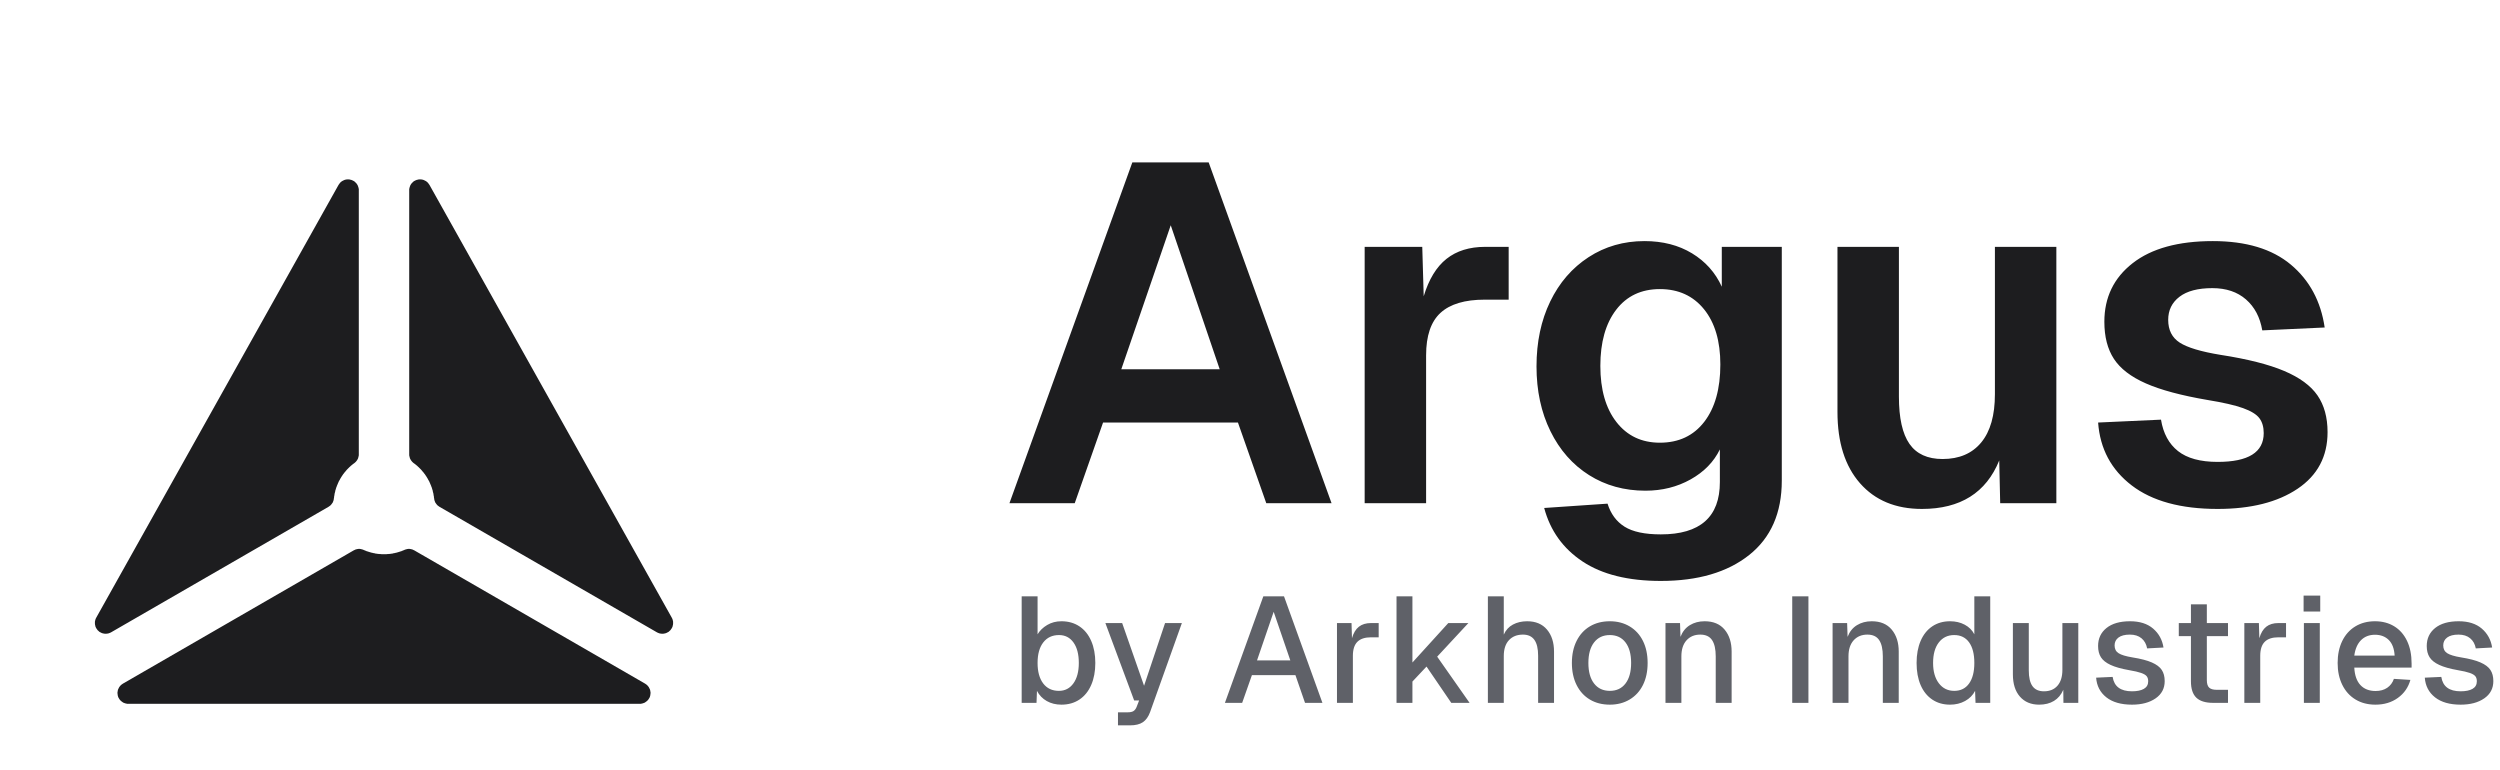
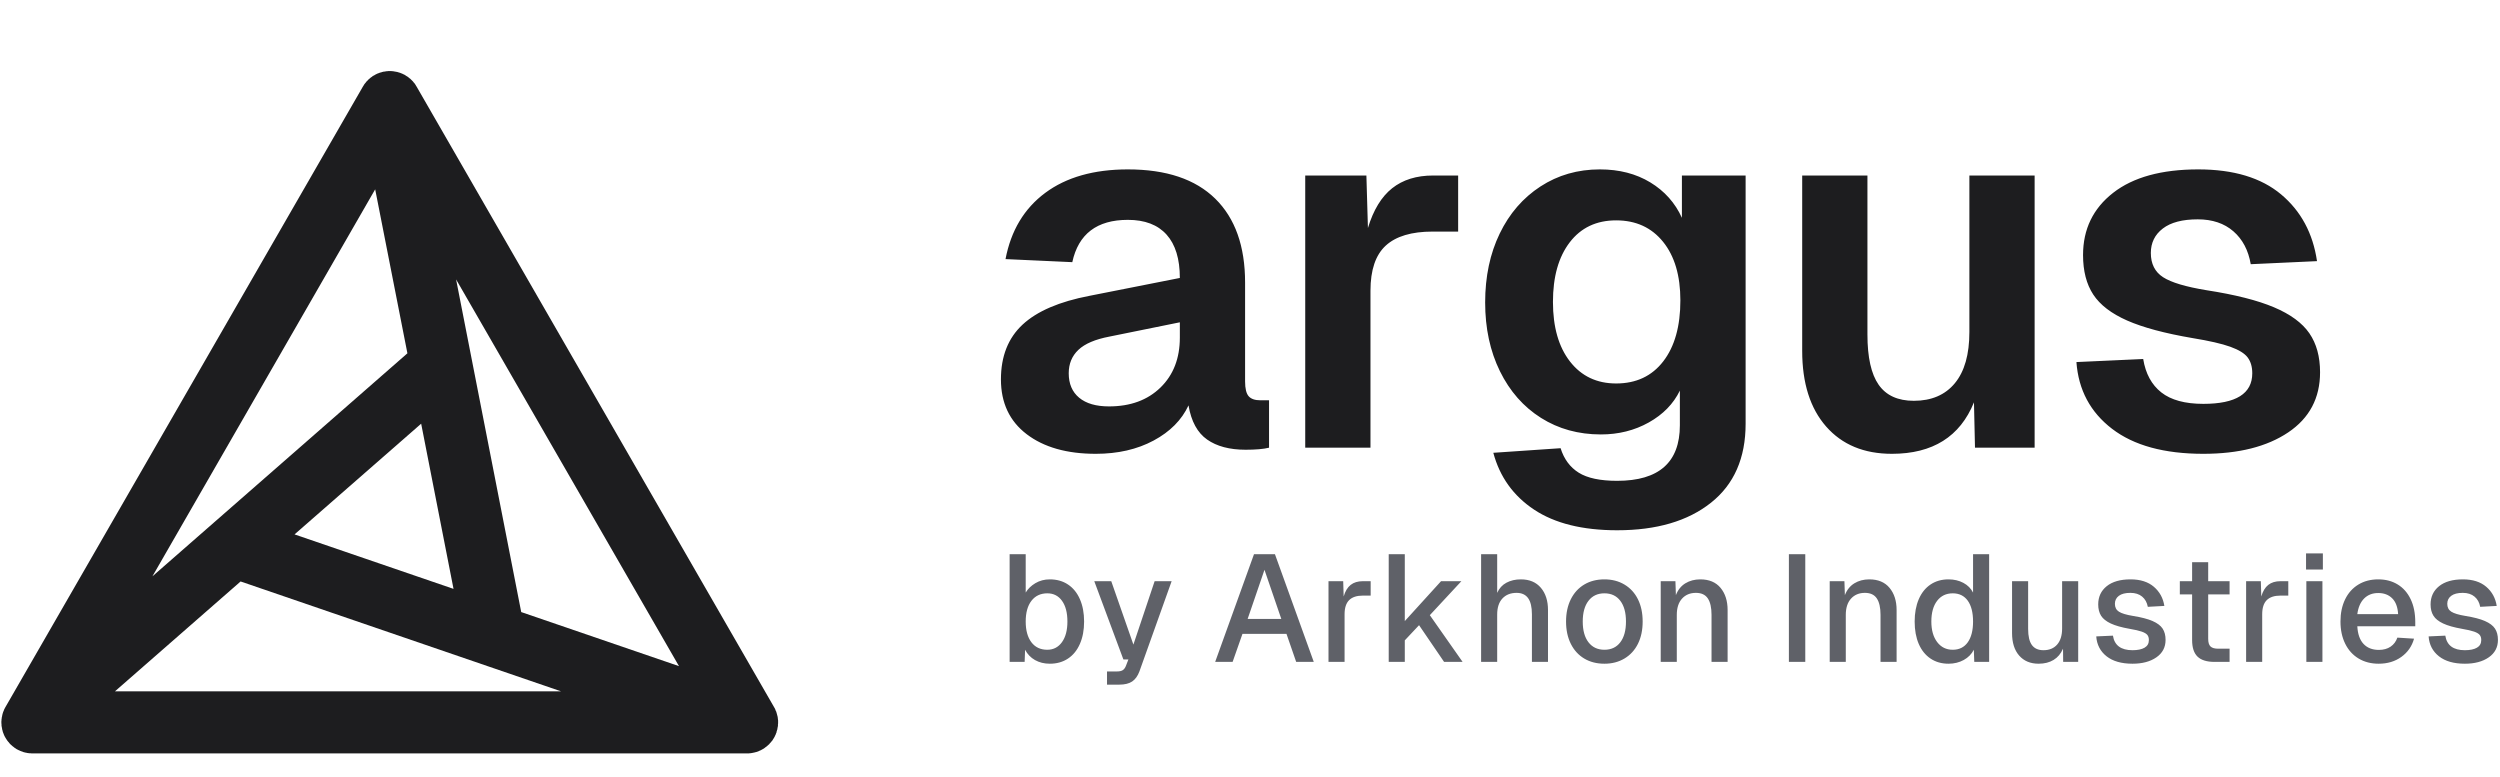
- <svg xmlns="http://www.w3.org/2000/svg" viewBox="0 0 208.33 64.00" width="208" height="64" role="img" aria-label="Argus by Arkhon Industries">
-   <path fill="#1d1d1f" fill-rule="evenodd" transform="translate(0.00 0.00) scale(1) translate(0 3.6)" d="M35.79 11.76 L35.74 11.69 L35.69 11.62 L35.63 11.55 L35.56 11.49 L35.49 11.44 L35.41 11.40 L35.33 11.36 L35.25 11.33 L35.16 11.31 L35.08 11.30 L34.99 11.30 L34.90 11.30 L34.82 11.32 L34.73 11.34 L34.65 11.37 L34.57 11.41 L34.49 11.45 L34.42 11.51 L34.36 11.57 L34.30 11.63 L34.25 11.70 L34.20 11.78 L34.17 11.86 L34.14 11.94 L34.12 12.02 L34.10 12.11 L34.10 12.20 L34.10 34.21 L34.10 34.29 L34.12 34.38 L34.14 34.46 L34.16 34.54 L34.20 34.62 L34.24 34.69 L34.29 34.76 L34.34 34.82 L34.40 34.88 L34.47 34.94 L34.50 34.96 L34.50 34.96 L34.55 35.00 L34.56 35.00 L34.61 35.04 L34.61 35.05 L34.66 35.08 L34.67 35.09 L34.71 35.13 L34.72 35.13 L34.77 35.17 L34.77 35.18 L34.82 35.22 L34.82 35.22 L34.87 35.27 L34.87 35.27 L34.92 35.31 L34.92 35.32 L34.97 35.36 L34.97 35.37 L35.02 35.41 L35.02 35.42 L35.06 35.46 L35.07 35.46 L35.11 35.51 L35.11 35.52 L35.16 35.56 L35.16 35.57 L35.20 35.61 L35.20 35.62 L35.24 35.67 L35.25 35.67 L35.29 35.72 L35.29 35.73 L35.33 35.77 L35.33 35.78 L35.37 35.83 L35.38 35.83 L35.41 35.88 L35.42 35.89 L35.45 35.94 L35.46 35.95 L35.49 36.00 L35.49 36.00 L35.53 36.05 L35.53 36.06 L35.56 36.11 L35.57 36.12 L35.60 36.17 L35.60 36.18 L35.64 36.23 L35.64 36.24 L35.67 36.29 L35.67 36.30 L35.70 36.35 L35.71 36.36 L35.73 36.41 L35.74 36.42 L35.77 36.47 L35.77 36.48 L35.80 36.53 L35.80 36.54 L35.82 36.60 L35.83 36.60 L35.85 36.66 L35.85 36.67 L35.88 36.72 L35.88 36.73 L35.90 36.79 L35.91 36.79 L35.93 36.85 L35.93 36.86 L35.95 36.91 L35.96 36.92 L35.98 36.98 L35.98 36.99 L36.00 37.05 L36.00 37.05 L36.02 37.11 L36.02 37.12 L36.04 37.18 L36.04 37.18 L36.06 37.24 L36.06 37.25 L36.07 37.31 L36.07 37.32 L36.09 37.38 L36.09 37.38 L36.10 37.44 L36.11 37.45 L36.12 37.51 L36.12 37.52 L36.13 37.58 L36.13 37.59 L36.14 37.65 L36.14 37.65 L36.15 37.71 L36.16 37.72 L36.16 37.78 L36.16 37.79 L36.17 37.85 L36.17 37.86 L36.18 37.89 L36.19 37.98 L36.21 38.06 L36.24 38.14 L36.27 38.22 L36.32 38.29 L36.37 38.36 L36.42 38.42 L36.48 38.48 L36.55 38.53 L36.62 38.58 L54.74 49.04 L54.82 49.08 L54.90 49.11 L54.99 49.14 L55.07 49.15 L55.16 49.16 L55.24 49.16 L55.33 49.15 L55.42 49.13 L55.50 49.11 L55.58 49.07 L55.66 49.03 L55.73 48.99 L55.79 48.93 L55.86 48.87 L55.91 48.80 L55.96 48.73 L56.00 48.66 L56.04 48.58 L56.06 48.49 L56.08 48.41 L56.09 48.32 L56.09 48.24 L56.09 48.15 L56.07 48.06 L56.05 47.98 L56.02 47.90 L55.98 47.82 Z M30.29 42.17 L30.21 42.14 L30.13 42.12 L30.05 42.10 L29.97 42.09 L29.88 42.09 L29.80 42.10 L29.71 42.12 L29.63 42.14 L29.55 42.18 L29.48 42.21 L10.24 53.32 L10.17 53.37 L10.10 53.42 L10.04 53.48 L9.98 53.55 L9.93 53.62 L9.89 53.70 L9.85 53.78 L9.82 53.86 L9.81 53.94 L9.79 54.03 L9.79 54.12 L9.80 54.20 L9.81 54.29 L9.83 54.37 L9.86 54.46 L9.90 54.53 L9.95 54.61 L10.00 54.68 L10.06 54.74 L10.13 54.80 L10.20 54.85 L10.27 54.90 L10.35 54.93 L10.43 54.96 L10.52 54.98 L10.60 55.00 L10.69 55.00 L53.31 55.00 L53.40 55.00 L53.48 54.98 L53.57 54.96 L53.65 54.93 L53.73 54.90 L53.80 54.85 L53.87 54.80 L53.94 54.74 L54.00 54.68 L54.05 54.61 L54.10 54.53 L54.14 54.46 L54.17 54.37 L54.19 54.29 L54.20 54.20 L54.21 54.12 L54.21 54.03 L54.19 53.94 L54.18 53.86 L54.15 53.78 L54.11 53.70 L54.07 53.62 L54.02 53.55 L53.96 53.48 L53.90 53.42 L53.83 53.37 L53.76 53.32 L34.52 42.21 L34.45 42.18 L34.37 42.14 L34.29 42.12 L34.20 42.10 L34.12 42.09 L34.03 42.09 L33.95 42.10 L33.87 42.12 L33.79 42.14 L33.71 42.17 L33.67 42.19 L33.67 42.19 L33.61 42.21 L33.60 42.22 L33.55 42.24 L33.54 42.24 L33.48 42.26 L33.48 42.27 L33.42 42.29 L33.41 42.29 L33.35 42.31 L33.35 42.31 L33.29 42.33 L33.28 42.33 L33.22 42.35 L33.22 42.35 L33.16 42.37 L33.15 42.37 L33.09 42.39 L33.08 42.39 L33.02 42.41 L33.02 42.41 L32.96 42.42 L32.95 42.42 L32.89 42.44 L32.88 42.44 L32.82 42.45 L32.82 42.45 L32.76 42.46 L32.75 42.47 L32.69 42.48 L32.68 42.48 L32.62 42.49 L32.61 42.49 L32.55 42.50 L32.54 42.50 L32.48 42.51 L32.48 42.51 L32.42 42.51 L32.41 42.51 L32.35 42.52 L32.34 42.52 L32.28 42.52 L32.27 42.52 L32.21 42.53 L32.20 42.53 L32.14 42.53 L32.13 42.53 L32.07 42.53 L32.07 42.53 L32.00 42.53 L32.00 42.53 L31.93 42.53 L31.93 42.53 L31.87 42.53 L31.86 42.53 L31.80 42.53 L31.79 42.53 L31.73 42.52 L31.72 42.52 L31.66 42.52 L31.65 42.52 L31.59 42.51 L31.58 42.51 L31.52 42.51 L31.52 42.51 L31.46 42.50 L31.45 42.50 L31.39 42.49 L31.38 42.49 L31.32 42.48 L31.31 42.48 L31.25 42.47 L31.24 42.46 L31.18 42.45 L31.18 42.45 L31.12 42.44 L31.11 42.44 L31.05 42.42 L31.04 42.42 L30.98 42.41 L30.98 42.41 L30.92 42.39 L30.91 42.39 L30.85 42.37 L30.84 42.37 L30.78 42.35 L30.78 42.35 L30.72 42.33 L30.71 42.33 L30.65 42.31 L30.65 42.31 L30.59 42.29 L30.58 42.29 L30.52 42.27 L30.52 42.26 L30.46 42.24 L30.45 42.24 L30.40 42.22 L30.39 42.21 L30.33 42.19 L30.33 42.19 Z M8.02 47.82 L7.98 47.90 L7.95 47.98 L7.93 48.06 L7.91 48.15 L7.91 48.24 L7.91 48.32 L7.92 48.41 L7.94 48.49 L7.96 48.58 L8.00 48.66 L8.04 48.73 L8.09 48.80 L8.14 48.87 L8.21 48.93 L8.27 48.99 L8.34 49.03 L8.42 49.07 L8.50 49.11 L8.58 49.13 L8.67 49.15 L8.76 49.16 L8.84 49.16 L8.93 49.15 L9.01 49.14 L9.10 49.11 L9.18 49.08 L9.26 49.04 L27.38 38.58 L27.45 38.53 L27.52 38.48 L27.58 38.42 L27.63 38.36 L27.68 38.29 L27.73 38.22 L27.76 38.14 L27.79 38.06 L27.81 37.98 L27.82 37.89 L27.83 37.86 L27.83 37.85 L27.84 37.79 L27.84 37.78 L27.84 37.72 L27.85 37.71 L27.86 37.65 L27.86 37.65 L27.87 37.59 L27.87 37.58 L27.88 37.52 L27.88 37.51 L27.89 37.45 L27.90 37.44 L27.91 37.38 L27.91 37.38 L27.93 37.32 L27.93 37.31 L27.94 37.25 L27.94 37.24 L27.96 37.18 L27.96 37.18 L27.98 37.12 L27.98 37.11 L28.00 37.05 L28.00 37.05 L28.02 36.99 L28.02 36.98 L28.04 36.92 L28.05 36.91 L28.07 36.86 L28.07 36.85 L28.09 36.79 L28.10 36.79 L28.12 36.73 L28.12 36.72 L28.15 36.67 L28.15 36.66 L28.17 36.60 L28.18 36.60 L28.20 36.54 L28.20 36.53 L28.23 36.48 L28.23 36.47 L28.26 36.42 L28.27 36.41 L28.29 36.36 L28.30 36.35 L28.33 36.30 L28.33 36.29 L28.36 36.24 L28.36 36.23 L28.40 36.18 L28.40 36.17 L28.43 36.12 L28.44 36.11 L28.47 36.06 L28.47 36.05 L28.51 36.00 L28.51 36.00 L28.54 35.95 L28.55 35.94 L28.58 35.89 L28.59 35.88 L28.62 35.83 L28.63 35.83 L28.67 35.78 L28.67 35.77 L28.71 35.73 L28.71 35.72 L28.75 35.67 L28.76 35.67 L28.80 35.62 L28.80 35.61 L28.84 35.57 L28.84 35.56 L28.89 35.52 L28.89 35.51 L28.93 35.46 L28.94 35.46 L28.98 35.42 L28.98 35.41 L29.03 35.37 L29.03 35.36 L29.08 35.32 L29.08 35.31 L29.13 35.27 L29.13 35.27 L29.18 35.22 L29.18 35.22 L29.23 35.18 L29.23 35.17 L29.28 35.13 L29.29 35.13 L29.33 35.09 L29.34 35.08 L29.39 35.05 L29.39 35.04 L29.44 35.00 L29.45 35.00 L29.50 34.96 L29.50 34.96 L29.53 34.94 L29.60 34.88 L29.66 34.82 L29.71 34.76 L29.76 34.69 L29.80 34.62 L29.84 34.54 L29.86 34.46 L29.88 34.38 L29.90 34.29 L29.90 34.21 L29.90 12.20 L29.90 12.11 L29.88 12.02 L29.86 11.94 L29.83 11.86 L29.80 11.78 L29.75 11.70 L29.70 11.63 L29.64 11.57 L29.58 11.51 L29.51 11.45 L29.43 11.41 L29.35 11.37 L29.27 11.34 L29.18 11.32 L29.10 11.30 L29.01 11.30 L28.92 11.30 L28.84 11.31 L28.75 11.33 L28.67 11.36 L28.59 11.40 L28.51 11.44 L28.44 11.49 L28.37 11.55 L28.31 11.62 L28.26 11.69 L28.21 11.76 Z" />
-   <path fill="#1d1d1f" transform="translate(83.20 41.88)" d="M11.16 -28.4H17.52L27.76 0.0H22.32L19.96 -6.72H8.72L6.36 0.0H0.92ZM18.44 -11.16 14.36 -23.16 10.24 -11.16ZM30.52 -21.36H35.32L35.44 -17.24Q36.08 -19.36 37.34 -20.36Q38.6 -21.36 40.56 -21.36H42.52V-16.96H40.52Q38.04 -16.96 36.84 -15.86Q35.64 -14.76 35.64 -12.32V0.0H30.52ZM45.48 0.4 50.76 0.04Q51.16 1.32 52.18 1.96Q53.2 2.6 55.2 2.6Q60.12 2.6 60.12 -1.76V-4.48Q59.36 -2.92 57.68 -1.98Q56.0 -1.04 53.92 -1.04Q51.28 -1.04 49.22 -2.34Q47.16 -3.64 46.0 -6.0Q44.84 -8.36 44.84 -11.4Q44.84 -14.44 45.98 -16.8Q47.12 -19.16 49.18 -20.5Q51.24 -21.84 53.84 -21.84Q56.12 -21.84 57.8 -20.82Q59.48 -19.8 60.28 -18.04V-21.36H65.28V-1.88Q65.28 2.16 62.56 4.32Q59.84 6.48 55.2 6.48Q51.12 6.48 48.68 4.86Q46.24 3.24 45.48 0.4ZM60.16 -11.56Q60.16 -14.48 58.8 -16.16Q57.44 -17.84 55.12 -17.84Q52.8 -17.84 51.48 -16.12Q50.16 -14.4 50.16 -11.44Q50.16 -8.48 51.5 -6.76Q52.84 -5.04 55.12 -5.04Q57.48 -5.04 58.82 -6.78Q60.16 -8.52 60.16 -11.56ZM69.92 -7.6V-21.36H75.04V-8.88Q75.04 -6.2 75.92 -4.94Q76.8 -3.68 78.68 -3.68Q80.76 -3.68 81.9 -5.06Q83.04 -6.44 83.04 -9.08V-21.36H88.16V0.0H83.48L83.4 -3.56Q81.76 0.48 76.96 0.48Q73.68 0.48 71.8 -1.66Q69.92 -3.8 69.92 -7.6ZM91.64 -6.72 96.88 -6.96Q97.16 -5.24 98.3 -4.34Q99.44 -3.44 101.6 -3.44Q105.44 -3.44 105.44 -5.84Q105.44 -6.6 105.08 -7.08Q104.72 -7.56 103.72 -7.92Q102.72 -8.28 100.76 -8.6Q97.48 -9.16 95.62 -9.98Q93.76 -10.8 92.96 -12.02Q92.16 -13.24 92.16 -15.12Q92.16 -18.16 94.52 -20.0Q96.88 -21.84 101.2 -21.84Q105.36 -21.84 107.7 -19.88Q110.04 -17.92 110.52 -14.64L105.32 -14.4Q105.04 -16.04 103.96 -16.98Q102.88 -17.92 101.16 -17.92Q99.36 -17.92 98.42 -17.2Q97.48 -16.48 97.48 -15.28Q97.48 -14.0 98.44 -13.38Q99.4 -12.76 101.84 -12.36Q105.2 -11.84 107.14 -11.02Q109.08 -10.2 109.92 -8.98Q110.76 -7.76 110.76 -5.92Q110.76 -2.88 108.26 -1.2Q105.76 0.48 101.6 0.48Q97.0 0.48 94.44 -1.48Q91.88 -3.44 91.64 -6.72Z" />
-   <path fill="#5f6168" transform="translate(84.20 58.52)" d="M2.212 -1.0 2.175 0.0H0.938V-8.875H2.263V-5.713Q2.538 -6.175 3.062 -6.488Q3.588 -6.8 4.25 -6.8Q5.113 -6.8 5.75 -6.375Q6.388 -5.95 6.731 -5.162Q7.075 -4.375 7.075 -3.325Q7.075 -2.275 6.731 -1.488Q6.388 -0.7 5.75 -0.275Q5.113 0.15 4.25 0.15Q3.562 0.15 3.031 -0.15Q2.5 -0.45 2.212 -1.0ZM5.7 -3.325Q5.7 -4.413 5.256 -5.031Q4.812 -5.65 4.05 -5.65Q3.213 -5.65 2.738 -5.037Q2.263 -4.425 2.263 -3.325Q2.263 -2.238 2.731 -1.619Q3.2 -1.0 4.038 -1.0Q4.8 -1.0 5.25 -1.625Q5.7 -2.25 5.7 -3.325ZM8.963 0.788H9.762Q10.088 0.788 10.25 0.688Q10.413 0.588 10.512 0.35L10.725 -0.2H10.312L7.913 -6.65H9.312L11.137 -1.425L12.887 -6.65H14.288L11.637 0.775Q11.425 1.35 11.038 1.613Q10.65 1.875 9.963 1.875H8.963ZM21.075 -8.875H22.8L26.0 0.0H24.55L23.75 -2.312H20.125L19.312 0.0H17.875ZM23.325 -3.538 21.938 -7.588 20.55 -3.538ZM27.213 -6.65H28.425L28.463 -5.388Q28.65 -6.038 29.038 -6.344Q29.425 -6.65 30.05 -6.65H30.688V-5.463H30.05Q29.288 -5.463 28.913 -5.088Q28.538 -4.713 28.538 -3.925V0.0H27.213ZM32.175 -8.875H33.5V-3.363L36.488 -6.65H38.163L35.563 -3.85L38.263 0.0H36.738L34.675 -3.025L33.5 -1.775V0.0H32.175ZM39.788 -8.875H41.113V-5.688Q41.363 -6.25 41.875 -6.525Q42.388 -6.8 43.063 -6.8Q44.125 -6.8 44.713 -6.106Q45.3 -5.413 45.3 -4.275V0.0H43.975V-3.925Q43.975 -4.812 43.663 -5.25Q43.35 -5.688 42.713 -5.688Q41.975 -5.688 41.544 -5.225Q41.113 -4.763 41.113 -3.9V0.0H39.788ZM46.788 -3.325Q46.788 -4.375 47.181 -5.162Q47.575 -5.95 48.288 -6.375Q49 -6.8 49.95 -6.8Q50.888 -6.8 51.606 -6.369Q52.325 -5.938 52.713 -5.156Q53.1 -4.375 53.1 -3.325Q53.1 -2.275 52.713 -1.494Q52.325 -0.713 51.606 -0.281Q50.888 0.15 49.95 0.15Q49 0.15 48.288 -0.275Q47.575 -0.7 47.181 -1.488Q46.788 -2.275 46.788 -3.325ZM51.725 -3.325Q51.725 -4.425 51.256 -5.037Q50.788 -5.65 49.95 -5.65Q49.113 -5.65 48.638 -5.037Q48.163 -4.425 48.163 -3.325Q48.163 -2.225 48.638 -1.613Q49.113 -1.0 49.95 -1.0Q50.788 -1.0 51.256 -1.613Q51.725 -2.225 51.725 -3.325ZM54.588 -6.65H55.8L55.838 -5.5Q56.088 -6.15 56.619 -6.475Q57.15 -6.8 57.85 -6.8Q58.938 -6.8 59.519 -6.1Q60.1 -5.4 60.1 -4.275V0.0H58.775V-3.875Q58.775 -4.775 58.469 -5.231Q58.163 -5.688 57.488 -5.688Q56.775 -5.688 56.344 -5.213Q55.913 -4.737 55.913 -3.875V0.0H54.588ZM65.15 -8.875H66.5V0.0H65.15ZM68.513 -6.65H69.725L69.763 -5.5Q70.013 -6.15 70.544 -6.475Q71.075 -6.8 71.775 -6.8Q72.863 -6.8 73.444 -6.1Q74.025 -5.4 74.025 -4.275V0.0H72.7V-3.875Q72.7 -4.775 72.394 -5.231Q72.088 -5.688 71.413 -5.688Q70.7 -5.688 70.269 -5.213Q69.838 -4.737 69.838 -3.875V0.0H68.513ZM75.513 -3.325Q75.513 -4.375 75.85 -5.162Q76.188 -5.95 76.819 -6.375Q77.45 -6.8 78.3 -6.8Q78.988 -6.8 79.525 -6.513Q80.063 -6.225 80.325 -5.713V-8.875H81.65V0.0H80.425L80.388 -1.0Q80.113 -0.463 79.556 -0.156Q79 0.15 78.3 0.15Q77.45 0.15 76.819 -0.275Q76.188 -0.7 75.85 -1.481Q75.513 -2.263 75.513 -3.325ZM80.325 -3.325Q80.325 -4.438 79.888 -5.044Q79.45 -5.65 78.65 -5.65Q77.838 -5.65 77.363 -5.031Q76.888 -4.413 76.888 -3.325Q76.888 -2.263 77.369 -1.631Q77.85 -1.0 78.65 -1.0Q79.45 -1.0 79.888 -1.613Q80.325 -2.225 80.325 -3.325ZM83.538 -2.375V-6.65H84.863V-2.713Q84.863 -1.812 85.175 -1.387Q85.488 -0.963 86.125 -0.963Q86.85 -0.963 87.256 -1.431Q87.663 -1.9 87.663 -2.75V-6.65H88.988V0.0H87.75L87.738 -1.088Q87.475 -0.475 86.963 -0.163Q86.45 0.15 85.725 0.15Q84.713 0.15 84.125 -0.519Q83.538 -1.188 83.538 -2.375ZM90.475 -2.1 91.85 -2.163Q92.038 -0.963 93.463 -0.963Q94.1 -0.963 94.456 -1.169Q94.813 -1.375 94.813 -1.8Q94.813 -2.062 94.688 -2.219Q94.563 -2.375 94.225 -2.494Q93.888 -2.613 93.225 -2.725Q92.238 -2.9 91.675 -3.163Q91.113 -3.425 90.875 -3.8Q90.638 -4.175 90.638 -4.737Q90.638 -5.675 91.338 -6.238Q92.038 -6.8 93.3 -6.8Q94.513 -6.8 95.225 -6.188Q95.938 -5.575 96.088 -4.612L94.725 -4.538Q94.625 -5.075 94.256 -5.381Q93.888 -5.688 93.288 -5.688Q92.663 -5.688 92.338 -5.444Q92.013 -5.2 92.013 -4.788Q92.013 -4.35 92.344 -4.138Q92.675 -3.925 93.5 -3.788Q94.525 -3.625 95.113 -3.369Q95.7 -3.113 95.944 -2.744Q96.188 -2.375 96.188 -1.812Q96.188 -0.9 95.431 -0.375Q94.675 0.15 93.463 0.15Q92.1 0.15 91.325 -0.462Q90.55 -1.075 90.475 -2.1ZM98.375 -1.8V-5.562H97.363V-6.65H98.375V-8.213H99.7V-6.65H101.463V-5.562H99.7V-1.9Q99.7 -1.45 99.894 -1.269Q100.088 -1.088 100.513 -1.088H101.463V0.0H100.225Q99.275 0.0 98.825 -0.431Q98.375 -0.863 98.375 -1.8ZM102.825 -6.65H104.038L104.075 -5.388Q104.263 -6.038 104.65 -6.344Q105.038 -6.65 105.663 -6.65H106.3V-5.463H105.663Q104.9 -5.463 104.525 -5.088Q104.15 -4.713 104.15 -3.925V0.0H102.825ZM107.788 -6.65H109.113V0.0H107.788ZM107.763 -8.938H109.15V-7.613H107.763ZM110.6 -3.325Q110.6 -4.362 110.981 -5.15Q111.363 -5.938 112.069 -6.369Q112.775 -6.8 113.713 -6.8Q114.625 -6.8 115.313 -6.381Q116 -5.963 116.381 -5.169Q116.763 -4.375 116.763 -3.275V-2.938H111.988Q112.038 -1.975 112.5 -1.481Q112.963 -0.988 113.763 -0.988Q114.338 -0.988 114.731 -1.256Q115.125 -1.525 115.288 -2.0L116.663 -1.913Q116.4 -0.975 115.619 -0.413Q114.838 0.15 113.75 0.15Q112.8 0.15 112.088 -0.281Q111.375 -0.713 110.988 -1.5Q110.6 -2.288 110.6 -3.325ZM113.713 -5.675Q113 -5.675 112.55 -5.225Q112.1 -4.775 111.988 -3.938H115.35Q115.3 -4.8 114.863 -5.238Q114.425 -5.675 113.713 -5.675ZM117.863 -2.1 119.238 -2.163Q119.425 -0.963 120.85 -0.963Q121.488 -0.963 121.844 -1.169Q122.2 -1.375 122.2 -1.8Q122.2 -2.062 122.075 -2.219Q121.95 -2.375 121.613 -2.494Q121.275 -2.613 120.613 -2.725Q119.625 -2.9 119.063 -3.163Q118.5 -3.425 118.263 -3.8Q118.025 -4.175 118.025 -4.737Q118.025 -5.675 118.725 -6.238Q119.425 -6.8 120.688 -6.8Q121.9 -6.8 122.613 -6.188Q123.325 -5.575 123.475 -4.612L122.113 -4.538Q122.013 -5.075 121.644 -5.381Q121.275 -5.688 120.675 -5.688Q120.05 -5.688 119.725 -5.444Q119.4 -5.2 119.4 -4.788Q119.4 -4.35 119.731 -4.138Q120.063 -3.925 120.888 -3.788Q121.913 -3.625 122.5 -3.369Q123.088 -3.113 123.331 -2.744Q123.575 -2.375 123.575 -1.812Q123.575 -0.9 122.819 -0.375Q122.063 0.15 120.85 0.15Q119.488 0.15 118.713 -0.462Q117.938 -1.075 117.863 -2.1Z" />
+ <svg xmlns="http://www.w3.org/2000/svg" viewBox="0 0 205.77 64.00" width="206" height="64" role="img" aria-label="Argus by Arkhon Industries">
+   <path fill="#1d1d1f" transform="scale(1.11114) translate(-3.201 0.070)" d="M33.89 6.19 L33.87 6.16 L33.83 6.10 L33.78 6.05 L33.75 6.01 L33.73 5.98 L33.68 5.93 L33.63 5.88 L33.60 5.85 L33.57 5.82 L33.52 5.77 L33.46 5.73 L33.43 5.70 L33.39 5.67 L33.34 5.63 L33.28 5.59 L33.24 5.57 L33.20 5.54 L33.15 5.51 L33.09 5.47 L33.04 5.45 L33.00 5.43 L32.94 5.40 L32.89 5.38 L32.84 5.36 L32.79 5.34 L32.73 5.32 L32.67 5.30 L32.62 5.29 L32.57 5.27 L32.51 5.26 L32.46 5.25 L32.40 5.24 L32.34 5.23 L32.29 5.22 L32.23 5.21 L32.17 5.21 L32.11 5.20 L32.06 5.20 L32.01 5.20 L31.94 5.20 L31.89 5.20 L31.83 5.21 L31.78 5.21 L31.72 5.22 L31.66 5.23 L31.61 5.24 L31.56 5.24 L31.49 5.26 L31.43 5.27 L31.39 5.29 L31.34 5.30 L31.27 5.32 L31.21 5.34 L31.17 5.36 L31.13 5.37 L31.06 5.40 L31.00 5.43 L30.96 5.45 L30.92 5.47 L30.86 5.51 L30.80 5.54 L30.76 5.56 L30.73 5.58 L30.67 5.63 L30.61 5.67 L30.58 5.69 L30.55 5.72 L30.49 5.77 L30.43 5.82 L30.41 5.84 L30.38 5.87 L30.33 5.93 L30.27 5.98 L30.25 6.01 L30.23 6.04 L30.18 6.10 L30.13 6.16 L30.11 6.19 L30.09 6.22 L30.05 6.29 L30.01 6.35 L3.51 52.35 L3.47 52.42 L3.44 52.48 L3.42 52.52 L3.40 52.56 L3.38 52.62 L3.35 52.69 L3.33 52.73 L3.32 52.77 L3.30 52.83 L3.28 52.90 L3.27 52.95 L3.26 52.99 L3.25 53.06 L3.23 53.12 L3.23 53.17 L3.22 53.22 L3.21 53.28 L3.21 53.35 L3.20 53.40 L3.20 53.44 L3.20 53.51 L3.20 53.57 L3.21 53.62 L3.21 53.67 L3.21 53.73 L3.22 53.80 L3.23 53.85 L3.24 53.90 L3.25 53.96 L3.26 54.02 L3.27 54.07 L3.29 54.12 L3.30 54.18 L3.32 54.24 L3.34 54.29 L3.36 54.34 L3.38 54.39 L3.40 54.45 L3.43 54.50 L3.45 54.55 L3.48 54.60 L3.51 54.65 L3.54 54.70 L3.57 54.75 L3.60 54.79 L3.63 54.84 L3.67 54.89 L3.70 54.93 L3.74 54.97 L3.77 55.01 L3.81 55.06 L3.85 55.11 L3.89 55.14 L3.93 55.18 L3.98 55.22 L4.02 55.26 L4.06 55.29 L4.10 55.32 L4.15 55.36 L4.20 55.40 L4.24 55.42 L4.28 55.45 L4.34 55.49 L4.40 55.52 L4.44 55.54 L4.48 55.56 L4.55 55.59 L4.61 55.62 L4.65 55.63 L4.69 55.65 L4.76 55.67 L4.82 55.70 L4.86 55.71 L4.90 55.72 L4.97 55.74 L5.04 55.75 L5.08 55.76 L5.12 55.77 L5.20 55.78 L5.27 55.79 L5.31 55.79 L5.35 55.79 L5.43 55.80 L5.50 55.80 L58.50 55.80 L58.57 55.80 L58.64 55.80 L58.69 55.79 L58.73 55.79 L58.80 55.78 L58.87 55.77 L58.91 55.76 L58.96 55.75 L59.02 55.74 L59.09 55.72 L59.13 55.71 L59.18 55.70 L59.24 55.68 L59.30 55.66 L59.35 55.64 L59.39 55.62 L59.45 55.59 L59.51 55.57 L59.56 55.54 L59.60 55.52 L59.65 55.49 L59.71 55.46 L59.75 55.43 L59.80 55.40 L59.84 55.36 L59.89 55.33 L59.94 55.29 L59.98 55.26 L60.02 55.22 L60.07 55.18 L60.11 55.14 L60.15 55.11 L60.18 55.06 L60.22 55.02 L60.26 54.98 L60.30 54.93 L60.33 54.89 L60.37 54.85 L60.40 54.80 L60.43 54.75 L60.46 54.70 L60.49 54.66 L60.52 54.60 L60.55 54.55 L60.57 54.50 L60.59 54.46 L60.62 54.40 L60.64 54.34 L60.66 54.29 L60.68 54.25 L60.69 54.18 L60.71 54.12 L60.72 54.08 L60.74 54.03 L60.75 53.96 L60.76 53.90 L60.77 53.85 L60.78 53.81 L60.79 53.74 L60.79 53.67 L60.79 53.63 L60.80 53.58 L60.80 53.51 L60.80 53.44 L60.80 53.40 L60.80 53.36 L60.79 53.29 L60.78 53.22 L60.78 53.17 L60.77 53.13 L60.76 53.06 L60.74 52.99 L60.73 52.95 L60.72 52.91 L60.70 52.84 L60.68 52.77 L60.67 52.73 L60.66 52.70 L60.62 52.63 L60.60 52.56 L60.58 52.52 L60.57 52.49 L60.53 52.42 L60.49 52.35 L33.99 6.35 L33.95 6.29 L33.92 6.23 Z M36.92 20.65 L53.45 49.33 L41.75 45.32 Z M11.62 51.20 L20.94 43.05 L44.71 51.20 Z M30.92 13.97 L33.31 26.13 L14.40 42.67 Z M36.73 43.60 L24.94 39.56 L34.33 31.35 Z" />
+   <path fill="#1d1d1f" transform="translate(80.64 36.89)" d="M1.722 -5.628Q1.722 -8.484 3.507 -10.143Q5.292 -11.802 9.03 -12.516L16.464 -13.986Q16.464 -16.338 15.372 -17.556Q14.28 -18.774 12.18 -18.774Q8.358 -18.774 7.602 -15.288L2.1 -15.54Q2.772 -19.068 5.376 -21.0Q7.98 -22.932 12.18 -22.932Q16.926 -22.932 19.383 -20.517Q21.84 -18.102 21.84 -13.608V-5.46Q21.84 -4.578 22.134 -4.242Q22.428 -3.906 23.1 -3.906H23.814V0.0Q23.142 0.168 21.882 0.168Q19.908 0.168 18.711 -0.672Q17.514 -1.512 17.178 -3.486Q16.338 -1.68 14.301 -0.588Q12.264 0.504 9.534 0.504Q5.964 0.504 3.843 -1.113Q1.722 -2.73 1.722 -5.628ZM16.464 -9.072V-10.332L10.668 -9.156Q8.904 -8.82 8.106 -8.064Q7.308 -7.308 7.308 -6.132Q7.308 -4.83 8.169 -4.116Q9.03 -3.402 10.626 -3.402Q13.272 -3.402 14.868 -4.956Q16.464 -6.51 16.464 -9.072ZM26.796 -22.428H31.836L31.962 -18.102Q32.634 -20.328 33.957 -21.378Q35.28 -22.428 37.338 -22.428H39.396V-17.808H37.296Q34.692 -17.808 33.432 -16.653Q32.172 -15.498 32.172 -12.936V0.0H26.796ZM42.294 0.42 47.838 0.042Q48.258 1.386 49.329 2.058Q50.4 2.73 52.5 2.73Q57.666 2.73 57.666 -1.848V-4.704Q56.868 -3.066 55.104 -2.079Q53.34 -1.092 51.156 -1.092Q48.384 -1.092 46.221 -2.457Q44.058 -3.822 42.84 -6.3Q41.622 -8.778 41.622 -11.97Q41.622 -15.162 42.819 -17.64Q44.016 -20.118 46.179 -21.525Q48.342 -22.932 51.072 -22.932Q53.466 -22.932 55.23 -21.861Q56.994 -20.79 57.834 -18.942V-22.428H63.084V-1.974Q63.084 2.268 60.228 4.536Q57.372 6.804 52.5 6.804Q48.216 6.804 45.654 5.103Q43.092 3.402 42.294 0.42ZM57.708 -12.138Q57.708 -15.204 56.28 -16.968Q54.852 -18.732 52.416 -18.732Q49.98 -18.732 48.594 -16.926Q47.208 -15.12 47.208 -12.012Q47.208 -8.904 48.615 -7.098Q50.022 -5.292 52.416 -5.292Q54.894 -5.292 56.301 -7.119Q57.708 -8.946 57.708 -12.138ZM67.746 -7.98V-22.428H73.122V-9.324Q73.122 -6.51 74.046 -5.187Q74.97 -3.864 76.944 -3.864Q79.128 -3.864 80.325 -5.313Q81.522 -6.762 81.522 -9.534V-22.428H86.898V0.0H81.984L81.9 -3.738Q80.178 0.504 75.138 0.504Q71.694 0.504 69.72 -1.743Q67.746 -3.99 67.746 -7.98ZM90.342 -7.056 95.844 -7.308Q96.138 -5.502 97.335 -4.557Q98.532 -3.612 100.8 -3.612Q104.832 -3.612 104.832 -6.132Q104.832 -6.93 104.454 -7.434Q104.076 -7.938 103.026 -8.316Q101.976 -8.694 99.918 -9.03Q96.474 -9.618 94.521 -10.479Q92.568 -11.34 91.728 -12.621Q90.888 -13.902 90.888 -15.876Q90.888 -19.068 93.366 -21.0Q95.844 -22.932 100.38 -22.932Q104.748 -22.932 107.205 -20.874Q109.662 -18.816 110.166 -15.372L104.706 -15.12Q104.412 -16.842 103.278 -17.829Q102.144 -18.816 100.338 -18.816Q98.448 -18.816 97.461 -18.06Q96.474 -17.304 96.474 -16.044Q96.474 -14.7 97.482 -14.049Q98.49 -13.398 101.052 -12.978Q104.58 -12.432 106.617 -11.571Q108.654 -10.71 109.536 -9.429Q110.418 -8.148 110.418 -6.216Q110.418 -3.024 107.793 -1.26Q105.168 0.504 100.8 0.504Q95.97 0.504 93.282 -1.554Q90.594 -3.612 90.342 -7.056Z" />
+   <path fill="#5f6168" transform="translate(82.14 54.54)" d="M2.212 -1.0 2.175 0.0H0.938V-8.875H2.263V-5.713Q2.538 -6.175 3.062 -6.488Q3.588 -6.8 4.25 -6.8Q5.113 -6.8 5.75 -6.375Q6.388 -5.95 6.731 -5.162Q7.075 -4.375 7.075 -3.325Q7.075 -2.275 6.731 -1.488Q6.388 -0.7 5.75 -0.275Q5.113 0.15 4.25 0.15Q3.562 0.15 3.031 -0.15Q2.5 -0.45 2.212 -1.0ZM5.7 -3.325Q5.7 -4.413 5.256 -5.031Q4.812 -5.65 4.05 -5.65Q3.213 -5.65 2.738 -5.037Q2.263 -4.425 2.263 -3.325Q2.263 -2.238 2.731 -1.619Q3.2 -1.0 4.038 -1.0Q4.8 -1.0 5.25 -1.625Q5.7 -2.25 5.7 -3.325ZM8.963 0.788H9.762Q10.088 0.788 10.25 0.688Q10.413 0.588 10.512 0.35L10.725 -0.2H10.312L7.913 -6.65H9.312L11.137 -1.425L12.887 -6.65H14.288L11.637 0.775Q11.425 1.35 11.038 1.613Q10.65 1.875 9.963 1.875H8.963ZM21.075 -8.875H22.8L26.0 0.0H24.55L23.75 -2.312H20.125L19.312 0.0H17.875ZM23.325 -3.538 21.938 -7.588 20.55 -3.538ZM27.213 -6.65H28.425L28.463 -5.388Q28.65 -6.038 29.038 -6.344Q29.425 -6.65 30.05 -6.65H30.688V-5.463H30.05Q29.288 -5.463 28.913 -5.088Q28.538 -4.713 28.538 -3.925V0.0H27.213ZM32.175 -8.875H33.5V-3.363L36.488 -6.65H38.163L35.563 -3.85L38.263 0.0H36.738L34.675 -3.025L33.5 -1.775V0.0H32.175ZM39.788 -8.875H41.113V-5.688Q41.363 -6.25 41.875 -6.525Q42.388 -6.8 43.063 -6.8Q44.125 -6.8 44.713 -6.106Q45.3 -5.413 45.3 -4.275V0.0H43.975V-3.925Q43.975 -4.812 43.663 -5.25Q43.35 -5.688 42.713 -5.688Q41.975 -5.688 41.544 -5.225Q41.113 -4.763 41.113 -3.9V0.0H39.788ZM46.788 -3.325Q46.788 -4.375 47.181 -5.162Q47.575 -5.95 48.288 -6.375Q49 -6.8 49.95 -6.8Q50.888 -6.8 51.606 -6.369Q52.325 -5.938 52.713 -5.156Q53.1 -4.375 53.1 -3.325Q53.1 -2.275 52.713 -1.494Q52.325 -0.713 51.606 -0.281Q50.888 0.15 49.95 0.15Q49 0.15 48.288 -0.275Q47.575 -0.7 47.181 -1.488Q46.788 -2.275 46.788 -3.325ZM51.725 -3.325Q51.725 -4.425 51.256 -5.037Q50.788 -5.65 49.95 -5.65Q49.113 -5.65 48.638 -5.037Q48.163 -4.425 48.163 -3.325Q48.163 -2.225 48.638 -1.613Q49.113 -1.0 49.95 -1.0Q50.788 -1.0 51.256 -1.613Q51.725 -2.225 51.725 -3.325ZM54.588 -6.65H55.8L55.838 -5.5Q56.088 -6.15 56.619 -6.475Q57.15 -6.8 57.85 -6.8Q58.938 -6.8 59.519 -6.1Q60.1 -5.4 60.1 -4.275V0.0H58.775V-3.875Q58.775 -4.775 58.469 -5.231Q58.163 -5.688 57.488 -5.688Q56.775 -5.688 56.344 -5.213Q55.913 -4.737 55.913 -3.875V0.0H54.588ZM65.15 -8.875H66.5V0.0H65.15ZM68.513 -6.65H69.725L69.763 -5.5Q70.013 -6.15 70.544 -6.475Q71.075 -6.8 71.775 -6.8Q72.863 -6.8 73.444 -6.1Q74.025 -5.4 74.025 -4.275V0.0H72.7V-3.875Q72.7 -4.775 72.394 -5.231Q72.088 -5.688 71.413 -5.688Q70.7 -5.688 70.269 -5.213Q69.838 -4.737 69.838 -3.875V0.0H68.513ZM75.513 -3.325Q75.513 -4.375 75.85 -5.162Q76.188 -5.95 76.819 -6.375Q77.45 -6.8 78.3 -6.8Q78.988 -6.8 79.525 -6.513Q80.063 -6.225 80.325 -5.713V-8.875H81.65V0.0H80.425L80.388 -1.0Q80.113 -0.463 79.556 -0.156Q79 0.15 78.3 0.15Q77.45 0.15 76.819 -0.275Q76.188 -0.7 75.85 -1.481Q75.513 -2.263 75.513 -3.325ZM80.325 -3.325Q80.325 -4.438 79.888 -5.044Q79.45 -5.65 78.65 -5.65Q77.838 -5.65 77.363 -5.031Q76.888 -4.413 76.888 -3.325Q76.888 -2.263 77.369 -1.631Q77.85 -1.0 78.65 -1.0Q79.45 -1.0 79.888 -1.613Q80.325 -2.225 80.325 -3.325ZM83.538 -2.375V-6.65H84.863V-2.713Q84.863 -1.812 85.175 -1.387Q85.488 -0.963 86.125 -0.963Q86.85 -0.963 87.256 -1.431Q87.663 -1.9 87.663 -2.75V-6.65H88.988V0.0H87.75L87.738 -1.088Q87.475 -0.475 86.963 -0.163Q86.45 0.15 85.725 0.15Q84.713 0.15 84.125 -0.519Q83.538 -1.188 83.538 -2.375ZM90.475 -2.1 91.85 -2.163Q92.038 -0.963 93.463 -0.963Q94.1 -0.963 94.456 -1.169Q94.813 -1.375 94.813 -1.8Q94.813 -2.062 94.688 -2.219Q94.563 -2.375 94.225 -2.494Q93.888 -2.613 93.225 -2.725Q92.238 -2.9 91.675 -3.163Q91.113 -3.425 90.875 -3.8Q90.638 -4.175 90.638 -4.737Q90.638 -5.675 91.338 -6.238Q92.038 -6.8 93.3 -6.8Q94.513 -6.8 95.225 -6.188Q95.938 -5.575 96.088 -4.612L94.725 -4.538Q94.625 -5.075 94.256 -5.381Q93.888 -5.688 93.288 -5.688Q92.663 -5.688 92.338 -5.444Q92.013 -5.2 92.013 -4.788Q92.013 -4.35 92.344 -4.138Q92.675 -3.925 93.5 -3.788Q94.525 -3.625 95.113 -3.369Q95.7 -3.113 95.944 -2.744Q96.188 -2.375 96.188 -1.812Q96.188 -0.9 95.431 -0.375Q94.675 0.15 93.463 0.15Q92.1 0.15 91.325 -0.462Q90.55 -1.075 90.475 -2.1ZM98.375 -1.8V-5.562H97.363V-6.65H98.375V-8.213H99.7V-6.65H101.463V-5.562H99.7V-1.9Q99.7 -1.45 99.894 -1.269Q100.088 -1.088 100.513 -1.088H101.463V0.0H100.225Q99.275 0.0 98.825 -0.431Q98.375 -0.863 98.375 -1.8ZM102.825 -6.65H104.038L104.075 -5.388Q104.263 -6.038 104.65 -6.344Q105.038 -6.65 105.663 -6.65H106.3V-5.463H105.663Q104.9 -5.463 104.525 -5.088Q104.15 -4.713 104.15 -3.925V0.0H102.825ZM107.788 -6.65H109.113V0.0H107.788ZM107.763 -8.938H109.15V-7.613H107.763ZM110.6 -3.325Q110.6 -4.362 110.981 -5.15Q111.363 -5.938 112.069 -6.369Q112.775 -6.8 113.713 -6.8Q114.625 -6.8 115.313 -6.381Q116 -5.963 116.381 -5.169Q116.763 -4.375 116.763 -3.275V-2.938H111.988Q112.038 -1.975 112.5 -1.481Q112.963 -0.988 113.763 -0.988Q114.338 -0.988 114.731 -1.256Q115.125 -1.525 115.288 -2.0L116.663 -1.913Q116.4 -0.975 115.619 -0.413Q114.838 0.15 113.75 0.15Q112.8 0.15 112.088 -0.281Q111.375 -0.713 110.988 -1.5Q110.6 -2.288 110.6 -3.325ZM113.713 -5.675Q113 -5.675 112.55 -5.225Q112.1 -4.775 111.988 -3.938H115.35Q115.3 -4.8 114.863 -5.238Q114.425 -5.675 113.713 -5.675ZM117.863 -2.1 119.238 -2.163Q119.425 -0.963 120.85 -0.963Q121.488 -0.963 121.844 -1.169Q122.2 -1.375 122.2 -1.8Q122.2 -2.062 122.075 -2.219Q121.95 -2.375 121.613 -2.494Q121.275 -2.613 120.613 -2.725Q119.625 -2.9 119.063 -3.163Q118.5 -3.425 118.263 -3.8Q118.025 -4.175 118.025 -4.737Q118.025 -5.675 118.725 -6.238Q119.425 -6.8 120.688 -6.8Q121.9 -6.8 122.613 -6.188Q123.325 -5.575 123.475 -4.612L122.113 -4.538Q122.013 -5.075 121.644 -5.381Q121.275 -5.688 120.675 -5.688Q120.05 -5.688 119.725 -5.444Q119.4 -5.2 119.4 -4.788Q119.4 -4.35 119.731 -4.138Q120.063 -3.925 120.888 -3.788Q121.913 -3.625 122.5 -3.369Q123.088 -3.113 123.331 -2.744Q123.575 -2.375 123.575 -1.812Q123.575 -0.9 122.819 -0.375Q122.063 0.15 120.85 0.15Q119.488 0.15 118.713 -0.462Q117.938 -1.075 117.863 -2.1Z" />
</svg>
